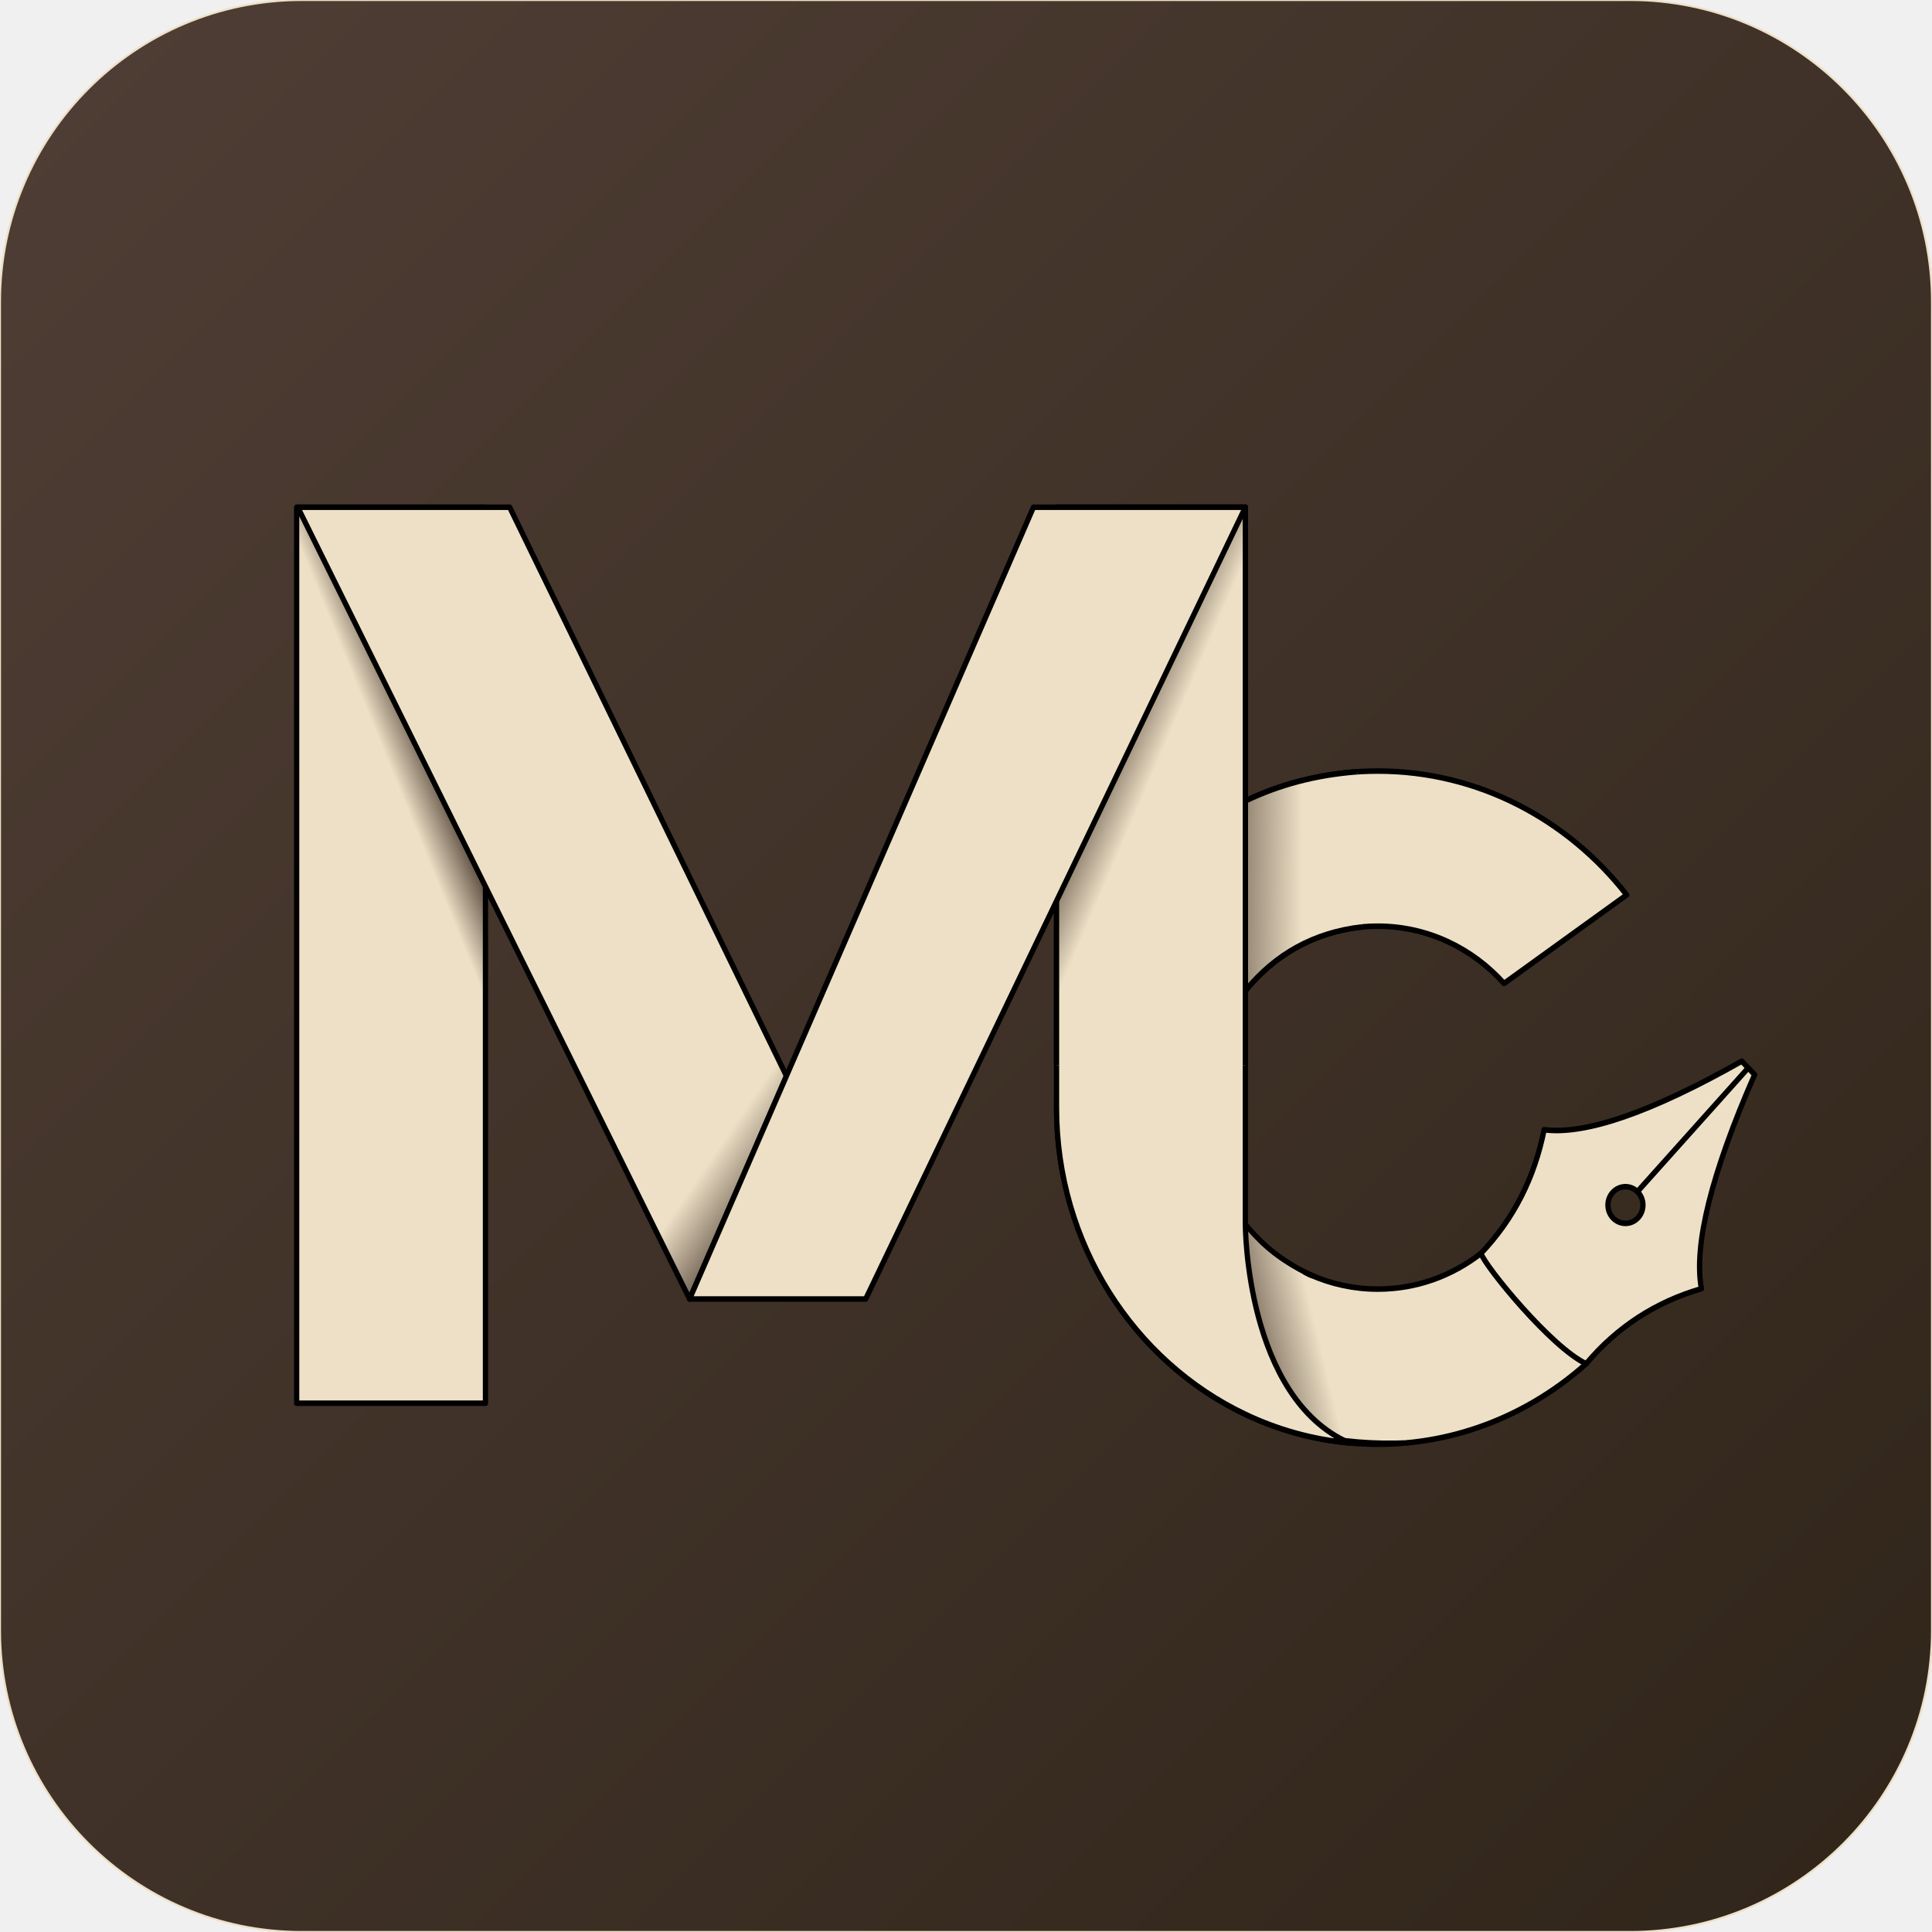
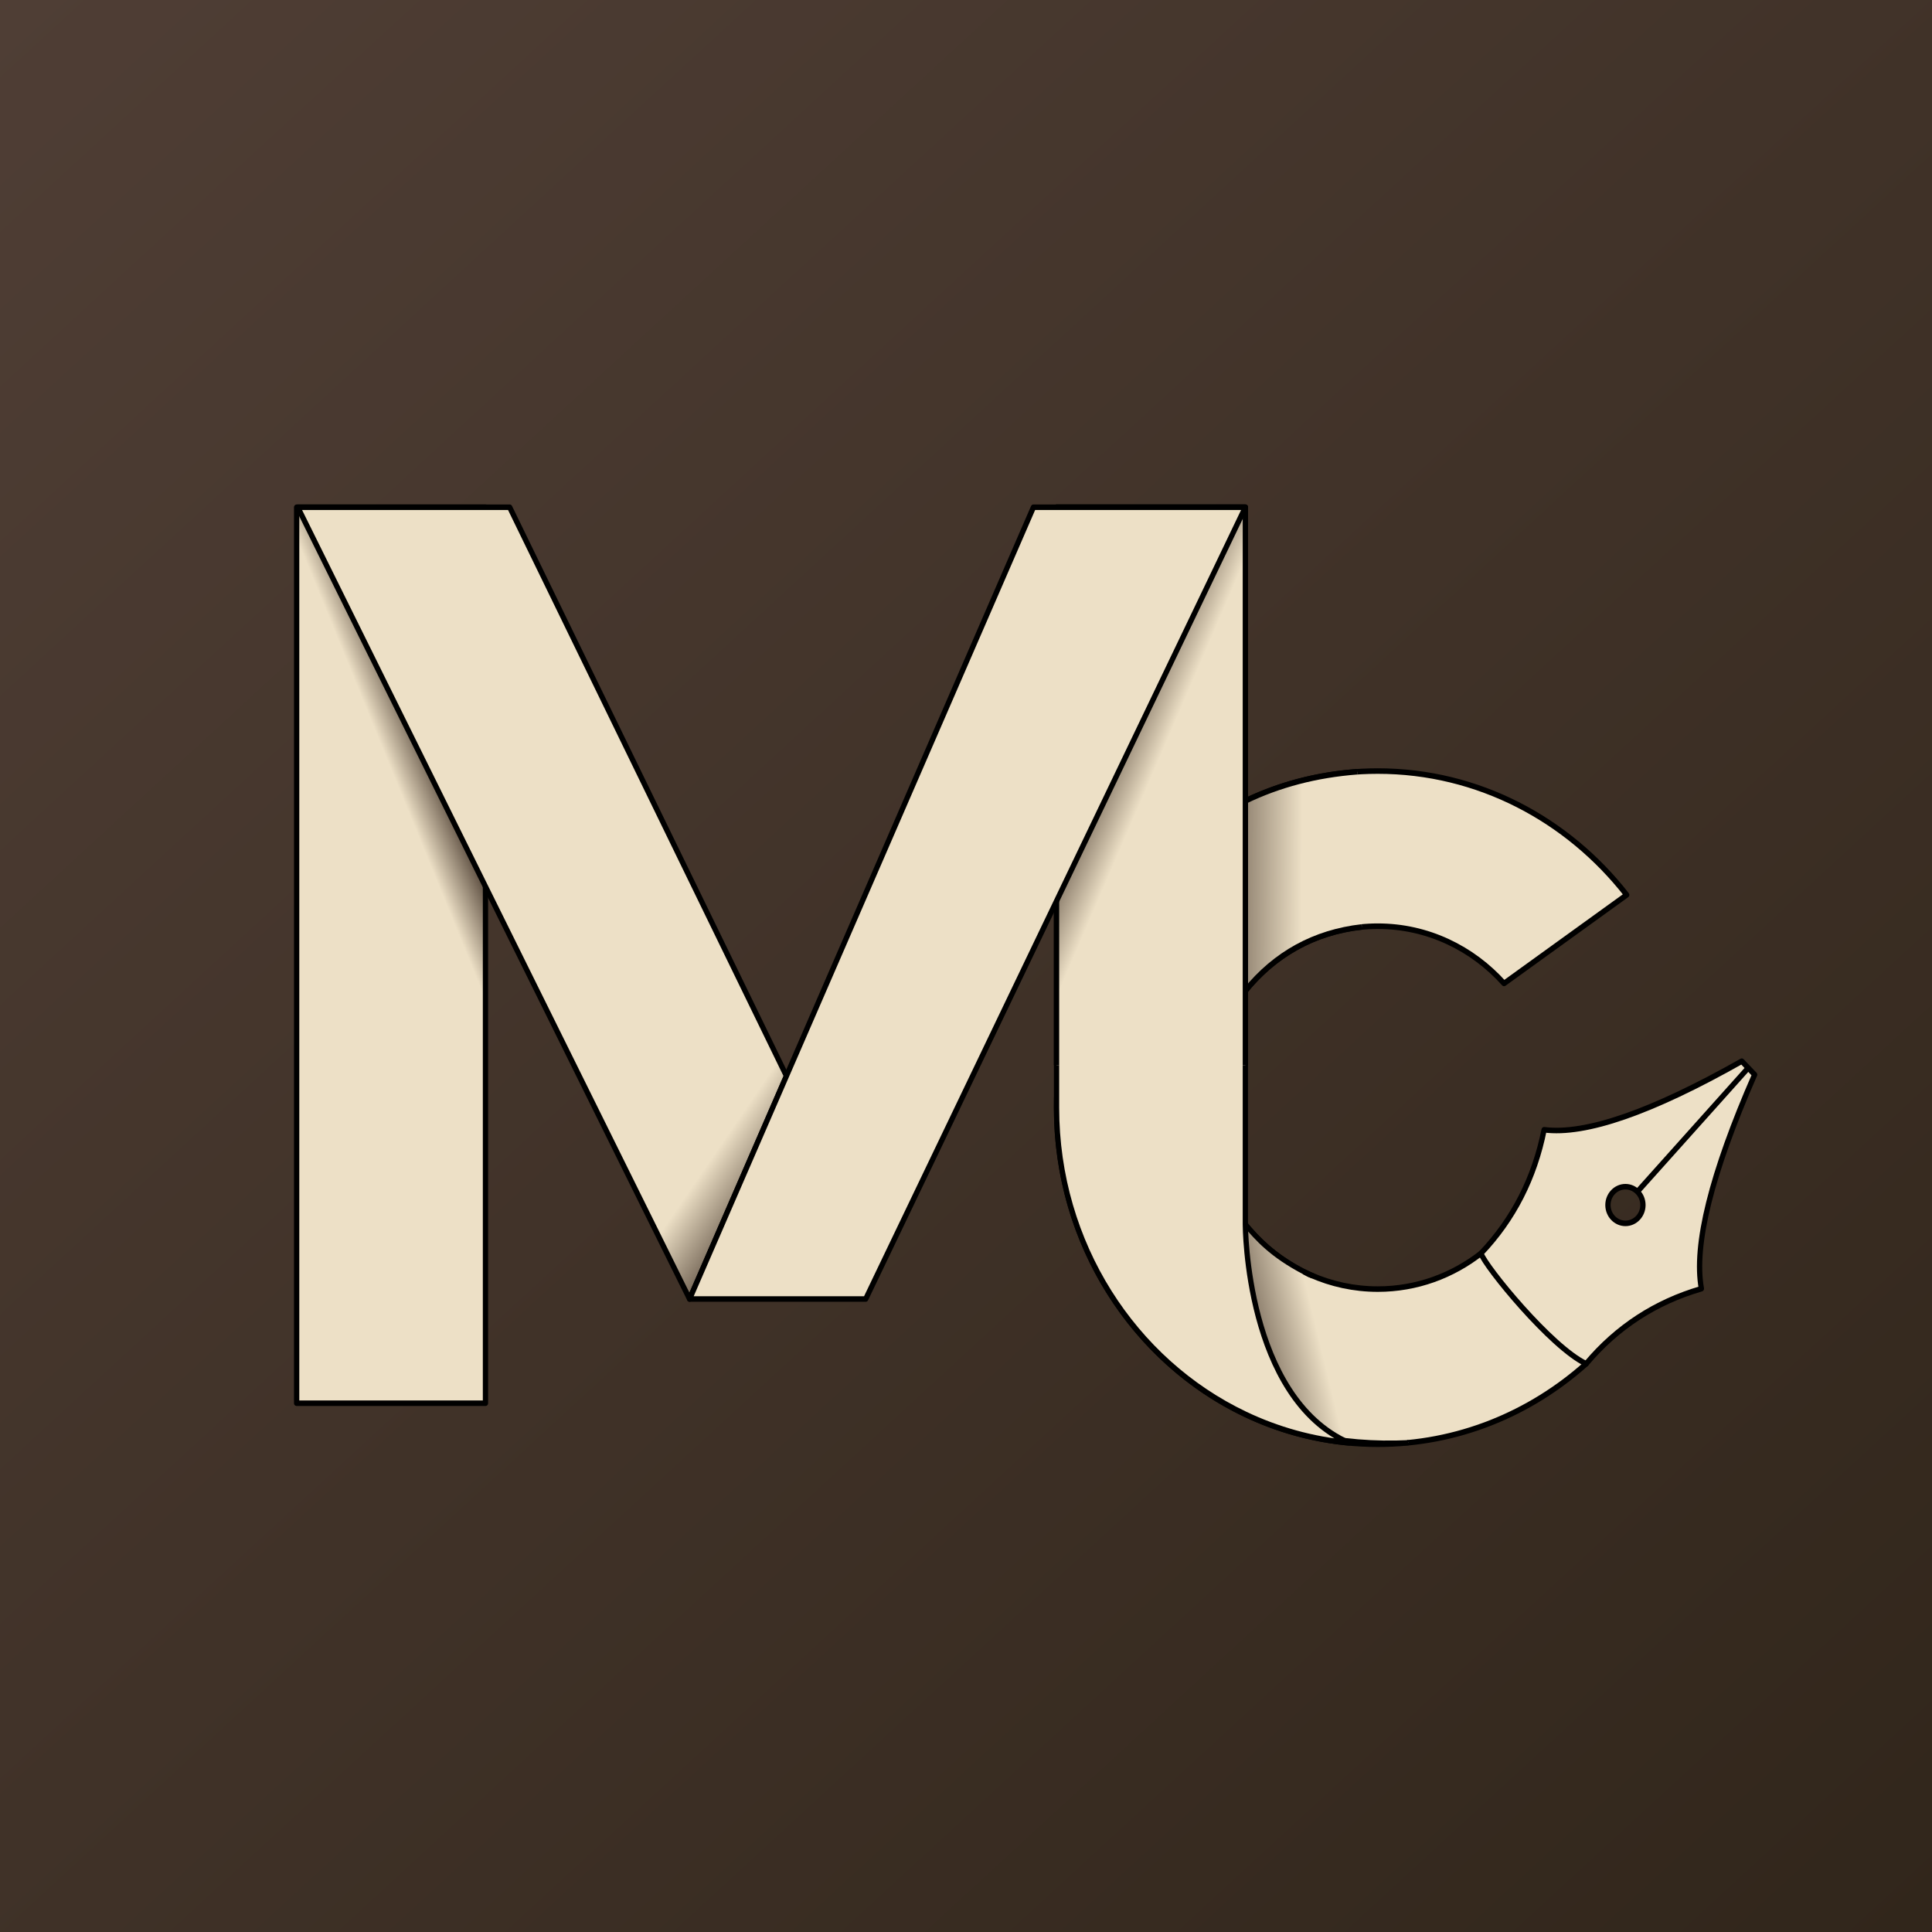
<svg xmlns="http://www.w3.org/2000/svg" viewBox="0 0 1920 1920" width="1920" height="1920">
  <defs>
    <clipPath id="artboard-5613253376456818505">
      <rect x="0" y="0" width="1920" height="1920" />
    </clipPath>
-     <linearGradient id="11363329496754807854" gradientUnits="userSpaceOnUse" x1="0" y1="0" x2="1" y2="0" gradientTransform="matrix(1920,1920,-1920,1920,0,0)">
-       <stop stop-color="#4f3e35" />
-       <stop offset="1" stop-color="#30251a" />
-     </linearGradient>
    <linearGradient id="9679573806548966146" gradientUnits="userSpaceOnUse" x1="0" y1="0" x2="1" y2="0" gradientTransform="matrix(-99.39142,-0.6133025,0.6133025,-99.39142,53.40117,-96.49074)">
      <stop stop-color="#ede0c6" />
      <stop offset="1" stop-color="#4b3c30" />
    </linearGradient>
    <linearGradient id="11194750890796850795" gradientUnits="userSpaceOnUse" x1="0" y1="0" x2="1" y2="0" gradientTransform="matrix(-90.44912,22.96632,-23.03873,-90.16483,66.31401,71.57969)">
      <stop stop-color="#ede0c6" />
      <stop offset="1" stop-color="#4b3c30" />
    </linearGradient>
    <linearGradient id="6461996713604946034" gradientUnits="userSpaceOnUse" x1="0" y1="0" x2="1" y2="0" gradientTransform="matrix(-1,0,0,-1,1,0.5)">
      <stop stop-color="#ede0c6" />
      <stop offset="1" stop-color="#4b3c30" />
    </linearGradient>
    <linearGradient id="8361705244564380877" gradientUnits="userSpaceOnUse" x1="0" y1="0" x2="1" y2="0" gradientTransform="matrix(-57.4142,-25.91109,25.91109,-57.4142,1141.046,829.6713)">
      <stop stop-color="#ede0c6" />
      <stop offset="1" stop-color="#4b3c30" />
    </linearGradient>
    <linearGradient id="2984554983185756690" gradientUnits="userSpaceOnUse" x1="0" y1="0" x2="1" y2="0" gradientTransform="matrix(41.64684,-17.83905,17.83905,41.64684,490.5598,893.883)">
      <stop stop-color="#ede0c6" />
      <stop offset="1" stop-color="#4b3c30" />
    </linearGradient>
    <linearGradient id="16446574381693081561" gradientUnits="userSpaceOnUse" x1="0" y1="0" x2="1" y2="0" gradientTransform="matrix(62.91284,45.10727,-45.10727,62.91284,404.2127,570.0622)">
      <stop stop-color="#ede0c6" />
      <stop offset="1" stop-color="#4b3c30" />
    </linearGradient>
+     <linearGradient gradientUnits="userSpaceOnUse" x1="-772.031" y1="32.286" x2="-772.031" y2="1069.476" id="gradient-0" gradientTransform="matrix(1.389404, -1.279653, 1.84518, 1.856899, 1129.087, -1023.883)">
+       <stop offset="0" style="stop-color: rgb(79, 62, 53)" />
+       <stop offset="1" style="stop-color: rgb(49, 38, 27);" />
+     </linearGradient>
  </defs>
  <g transform="matrix(1,0,0,1,-116,-24)">
-     <rect fill="#ffffff" fill-opacity="0" x="116" y="24" width="1920" height="1920" />
-     <g transform="matrix(1,0,0,1,116,24)" clip-path="url(#artboard-5613253376456818505)">
-       <g>
-         <path d="M-0,300 C-0,134.465 134.465,0 300,0 L1620,0 C1785.535,0 1920,134.465 1920,300 L1920,1620 C1920,1785.535 1785.535,1920 1620,1920 L300,1920 C134.465,1920 -0,1785.535 -0,1620 L-0,300 Z" transform="matrix(1,0,0,1,0,0)" fill="url(#11363329496754807854)" stroke-width="2" stroke="#ede0c6" />
+     <rect width="1920" height="1920" style="stroke: rgb(0, 0, 0); stroke-opacity: 0; fill: url(&quot;#gradient-0&quot;);" x="116" y="24" />
+     <g transform="matrix(1, 0, 0, 1, 116, 24)" clip-path="url(#artboard-5613253376456818505)">
+       <g transform="matrix(1.05,0,0,1.1,-74.60009,-92.03442)">
+         <path d="M1071.019,1084.362 C1071.019,916.572 1207.315,780.275 1375.106,780.275 C1470.029,780.275 1554.873,823.896 1610.662,892.162 C1610.662,892.162 1547.184,935.899 1494.564,972.155 C1464.649,940.323 1422.176,920.427 1375.106,920.427 C1284.649,920.427 1211.171,993.905 1211.171,1084.362 C1211.171,1174.819 1284.649,1248.298 1375.106,1248.298 C1411.938,1248.298 1445.955,1236.116 1473.342,1215.566 C1495.519,1249.473 1527.208,1284.008 1572.299,1315.749 C1519.185,1361.071 1450.309,1388.45 1375.106,1388.45 C1207.315,1388.45 1071.019,1252.153 1071.019,1084.362 Z" fill="#ede0c6" stroke-width="5" stroke-linejoin="round" stroke="#000000" />
      </g>
-       <g>
-         <g transform="matrix(1.05,0,0,1.1,-74.60009,-92.03442)">
-           <polyline points="10000000,10000000 -10000000,10000000 -10000000,-10000000 10000000,-10000000" fill="#000000" fill-opacity="0" />
+       <g transform="matrix(1.05,0,0,1.1,-74.60009,-92.03442)">
+         <path d="M110.189,-57.675 C65.255,-52.697 28.525,-33.472 0,0 C0,0 -29.506,-1.302 -29.506,-1.302 C-29.506,-1.302 -41.374,-177.703 -41.374,-177.703 C-41.374,-177.703 -0,-171.504 -0,-171.504 C31.899,-186.255 67.17,-195.055 105.812,-197.903" transform="matrix(1,0,0,1,1249.733,978.7984)" fill="url(#9679573806548966146)" stroke-width="5" stroke-linejoin="round" stroke="#000000" />
+       </g>
+       <g transform="matrix(1.05,0,0,1.1,-74.60009,-92.03442)">
+         <path d="M61.703,45.78 C27.611,28.912 13.599,13.016 1.711,-0 C-2.901,-5.05 -14.519,-22.677 -17.674,-28.077 L-27.54,166.84 C29.642,198.552 97.514,212.353 166.051,209.113" transform="matrix(0.9398152,0,0,0.9427784,1248.126,1189.926)" fill="url(#11194750890796850795)" stroke-width="5" stroke-linejoin="round" stroke="#000000" />
+       </g>
+       <g transform="matrix(1.05,0,0,1.1,-74.60009,-92.03442)">
+         <path d="M1071.019,1084.362 C1071.019,846.564 1071.019,541.93 1071.019,541.93 C1071.019,541.93 1249.733,541.93 1249.733,541.93 C1249.733,541.93 1249.733,949.66 1249.733,1189.926 C1249.733,1189.927 1249.733,1189.929 1249.733,1189.93 C1249.734,1190.763 1249.997,1345.957 1347.95,1387.25 C1313.21,1384.168 1280.14,1375.229 1249.733,1361.43 C1144.395,1313.626 1071.03,1207.485 1071.019,1084.39 C1071.019,1084.381 1071.019,1084.372 1071.019,1084.362 Z" fill="url(#6461996713604946034)" stroke-width="5" stroke-linejoin="round" stroke="#000000" />
+       </g>
+       <g transform="matrix(1.05,0,0,1.1,-74.60009,-92.03442)">
+         <path d="M1249.733,1045.944 L1249.733,541.93 L1071.019,541.93 L1071.019,1045.944" fill="url(#8361705244564380877)" stroke-width="5" stroke-linejoin="round" stroke="#000000" />
+       </g>
+       <g transform="matrix(1.05,0,0,1.1,-74.60009,-92.03442)">
+         <path d="M351.812,541.93 L530.527,541.93 L530.527,1351.402 L351.812,1351.402 L351.812,541.93 Z" fill="url(#2984554983185756690)" stroke-width="5" stroke-linejoin="round" stroke="#000000" />
+       </g>
+       <g transform="matrix(1.05,0,0,1.1,-74.60009,-92.03442)">
+         <path d="M0,0 C0,0 200.576,0 200.576,0 C200.576,0 462.538,513.823 462.538,513.823 C462.538,513.823 370.868,715.315 370.868,715.315 C370.868,715.315 0,0 0,0 Z" transform="matrix(1,0,0,1,352.8511,541.9298)" fill="url(#16446574381693081561)" stroke-width="5" stroke-linejoin="round" stroke="#000000" />
+       </g>
+       <g transform="matrix(1.05,0,0,1.1,-74.60009,-92.03442)">
+         <path d="M0,0 C-5,0 -200.576,0 -200.576,0 C-200.576,0 -526.014,715.315 -526.014,715.315 C-526.014,715.315 -359.346,715.315 -359.346,715.315 C-359.346,715.315 0,0 0,0 Z" transform="matrix(1,0,0,1,1249.733,541.9298)" fill="#ede0c6" stroke-width="5" stroke-linejoin="round" stroke="#000000" />
+       </g>
+       <g transform="matrix(1.05,0,0,1.1,-74.60009,-92.03442)">
+         <g>
+           <path d="M1719.583,1042.386 C1719.583,1042.386 1731.745,1054.563 1731.745,1054.563 C1690.708,1144.119 1673.914,1208.578 1681.366,1247.94 C1637.828,1260.033 1601.473,1282.636 1572.299,1315.749 C1539.326,1300.974 1476.815,1228.029 1472.743,1216.013 C1503.463,1185.184 1523.381,1147.959 1532.497,1104.339 C1571.711,1109.154 1634.073,1088.503 1719.583,1042.386 ZM1609.471,1155.784 C1600.331,1155.784 1592.906,1163.209 1592.906,1172.35 C1592.906,1181.49 1600.331,1188.915 1609.471,1188.915 C1618.611,1188.915 1626.036,1181.49 1626.036,1172.35 C1626.036,1163.209 1618.611,1155.784 1609.471,1155.784 Z" fill="#ede0c6" stroke-width="5" stroke-linejoin="round" stroke="#000000" />
        </g>
-         <g transform="matrix(1.05,0,0,1.1,-74.60009,-92.03442)">
-           <path d="M1071.019,1084.362 C1071.019,916.572 1207.315,780.275 1375.106,780.275 C1470.029,780.275 1554.873,823.896 1610.662,892.162 C1610.662,892.162 1547.184,935.899 1494.564,972.155 C1464.649,940.323 1422.176,920.427 1375.106,920.427 C1284.649,920.427 1211.171,993.905 1211.171,1084.362 C1211.171,1174.819 1284.649,1248.298 1375.106,1248.298 C1411.938,1248.298 1445.955,1236.116 1473.342,1215.566 C1495.519,1249.473 1527.208,1284.008 1572.299,1315.749 C1519.185,1361.071 1450.309,1388.45 1375.106,1388.45 C1207.315,1388.45 1071.019,1252.153 1071.019,1084.362 Z" fill="#ede0c6" stroke-width="5" stroke-linejoin="round" stroke="#000000" />
+         <g>
+           <path d="M1725.664,1048.474 L1620.798,1160.268" fill="none" stroke-width="5" stroke="#000000" />
        </g>
-         <g transform="matrix(1.05,0,0,1.1,-74.60009,-92.03442)">
-           <path d="M110.189,-57.675 C65.255,-52.697 28.525,-33.472 0,0 C0,0 -29.506,-1.302 -29.506,-1.302 C-29.506,-1.302 -41.374,-177.703 -41.374,-177.703 C-41.374,-177.703 -0,-171.504 -0,-171.504 C31.899,-186.255 67.17,-195.055 105.812,-197.903" transform="matrix(1,0,0,1,1249.733,978.7984)" fill="url(#9679573806548966146)" stroke-width="5" stroke-linejoin="round" stroke="#000000" />
-         </g>
-         <g transform="matrix(1.05,0,0,1.1,-74.60009,-92.03442)">
-           <path d="M61.703,45.78 C27.611,28.912 13.599,13.016 1.711,-0 C-2.901,-5.05 -14.519,-22.677 -17.674,-28.077 L-27.54,166.84 C29.642,198.552 97.514,212.353 166.051,209.113" transform="matrix(0.9398152,0,0,0.9427784,1248.126,1189.926)" fill="url(#11194750890796850795)" stroke-width="5" stroke-linejoin="round" stroke="#000000" />
-         </g>
-         <g transform="matrix(1.05,0,0,1.1,-74.60009,-92.03442)">
-           <path d="M1071.019,1084.362 C1071.019,846.564 1071.019,541.93 1071.019,541.93 C1071.019,541.93 1249.733,541.93 1249.733,541.93 C1249.733,541.93 1249.733,949.66 1249.733,1189.926 C1249.733,1189.927 1249.733,1189.929 1249.733,1189.93 C1249.734,1190.763 1249.997,1345.957 1347.95,1387.25 C1313.21,1384.168 1280.14,1375.229 1249.733,1361.43 C1144.395,1313.626 1071.03,1207.485 1071.019,1084.39 C1071.019,1084.381 1071.019,1084.372 1071.019,1084.362 Z" fill="url(#6461996713604946034)" stroke-width="5" stroke-linejoin="round" stroke="#000000" />
-         </g>
-         <g transform="matrix(1.05,0,0,1.1,-74.60009,-92.03442)">
-           <path d="M1249.733,1045.944 L1249.733,541.93 L1071.019,541.93 L1071.019,1045.944" fill="url(#8361705244564380877)" stroke-width="5" stroke-linejoin="round" stroke="#000000" />
-         </g>
-         <g transform="matrix(1.05,0,0,1.1,-74.60009,-92.03442)">
-           <path d="M351.812,541.93 L530.527,541.93 L530.527,1351.402 L351.812,1351.402 L351.812,541.93 Z" fill="url(#2984554983185756690)" stroke-width="5" stroke-linejoin="round" stroke="#000000" />
-         </g>
-         <g transform="matrix(1.05,0,0,1.1,-74.60009,-92.03442)">
-           <path d="M0,0 C0,0 200.576,0 200.576,0 C200.576,0 462.538,513.823 462.538,513.823 C462.538,513.823 370.868,715.315 370.868,715.315 C370.868,715.315 0,0 0,0 Z" transform="matrix(1,0,0,1,352.8511,541.9298)" fill="url(#16446574381693081561)" stroke-width="5" stroke-linejoin="round" stroke="#000000" />
-         </g>
-         <g transform="matrix(1.05,0,0,1.1,-74.60009,-92.03442)">
-           <path d="M0,0 C-5,0 -200.576,0 -200.576,0 C-200.576,0 -526.014,715.315 -526.014,715.315 C-526.014,715.315 -359.346,715.315 -359.346,715.315 C-359.346,715.315 0,0 0,0 Z" transform="matrix(1,0,0,1,1249.733,541.9298)" fill="#ede0c6" stroke-width="5" stroke-linejoin="round" stroke="#000000" />
-         </g>
-         <g transform="matrix(1.05,0,0,1.1,-74.60009,-92.03442)">
-           <g>
-             <path d="M1719.583,1042.386 C1719.583,1042.386 1731.745,1054.563 1731.745,1054.563 C1690.708,1144.119 1673.914,1208.578 1681.366,1247.94 C1637.828,1260.033 1601.473,1282.636 1572.299,1315.749 C1539.326,1300.974 1476.815,1228.029 1472.743,1216.013 C1503.463,1185.184 1523.381,1147.959 1532.497,1104.339 C1571.711,1109.154 1634.073,1088.503 1719.583,1042.386 ZM1609.471,1155.784 C1600.331,1155.784 1592.906,1163.209 1592.906,1172.35 C1592.906,1181.49 1600.331,1188.915 1609.471,1188.915 C1618.611,1188.915 1626.036,1181.49 1626.036,1172.35 C1626.036,1163.209 1618.611,1155.784 1609.471,1155.784 Z" fill="#ede0c6" stroke-width="5" stroke-linejoin="round" stroke="#000000" />
-           </g>
-           <g>
-             <path d="M1725.664,1048.474 L1620.798,1160.268" fill="none" stroke-width="5" stroke="#000000" />
-           </g>
-         </g>
-         <g transform="matrix(1.05,0,0,1.1,-74.60009,-92.03442)">
-           <path d="M1306.115,1233.087 C1309.554,1234.863 1309.135,1234.657 1312.989,1236.095" fill="none" stroke-width="5" stroke-linecap="round" stroke="#000000" />
-         </g>
+       </g>
+       <g transform="matrix(1.05,0,0,1.1,-74.60009,-92.03442)">
+         <path d="M1306.115,1233.087 C1309.554,1234.863 1309.135,1234.657 1312.989,1236.095" fill="none" stroke-width="5" stroke-linecap="round" stroke="#000000" />
      </g>
    </g>
  </g>
</svg>
